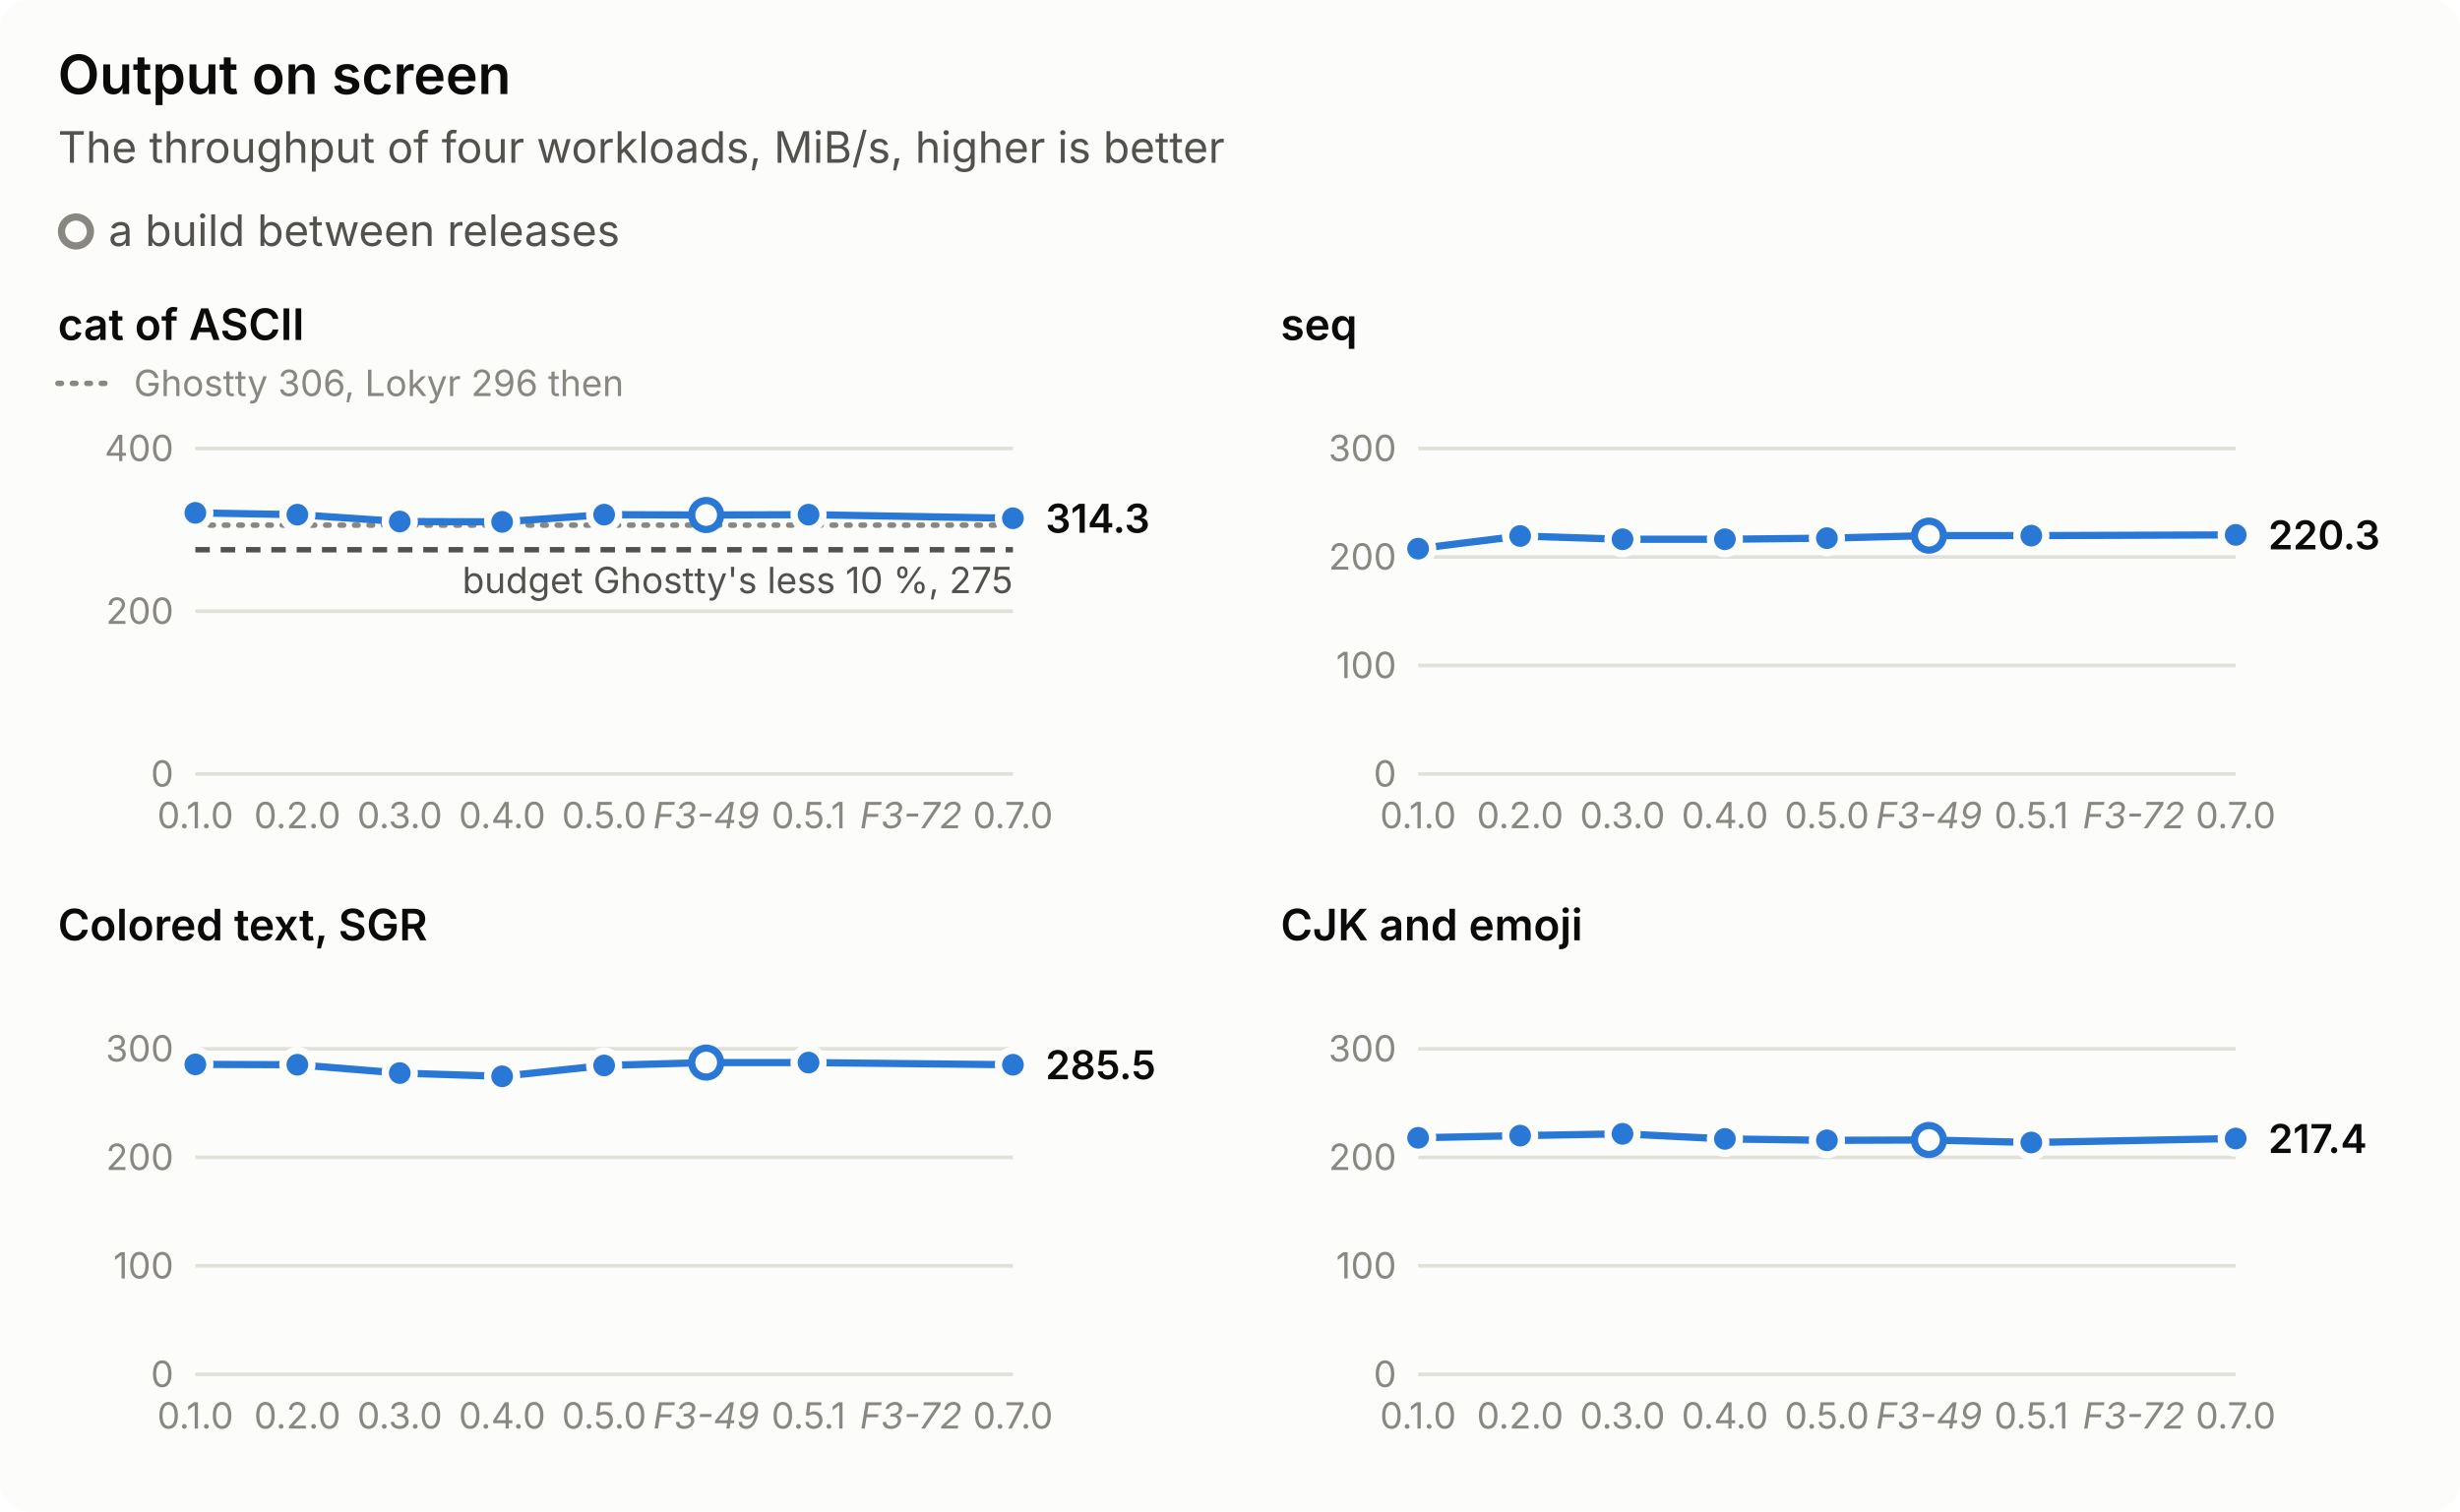
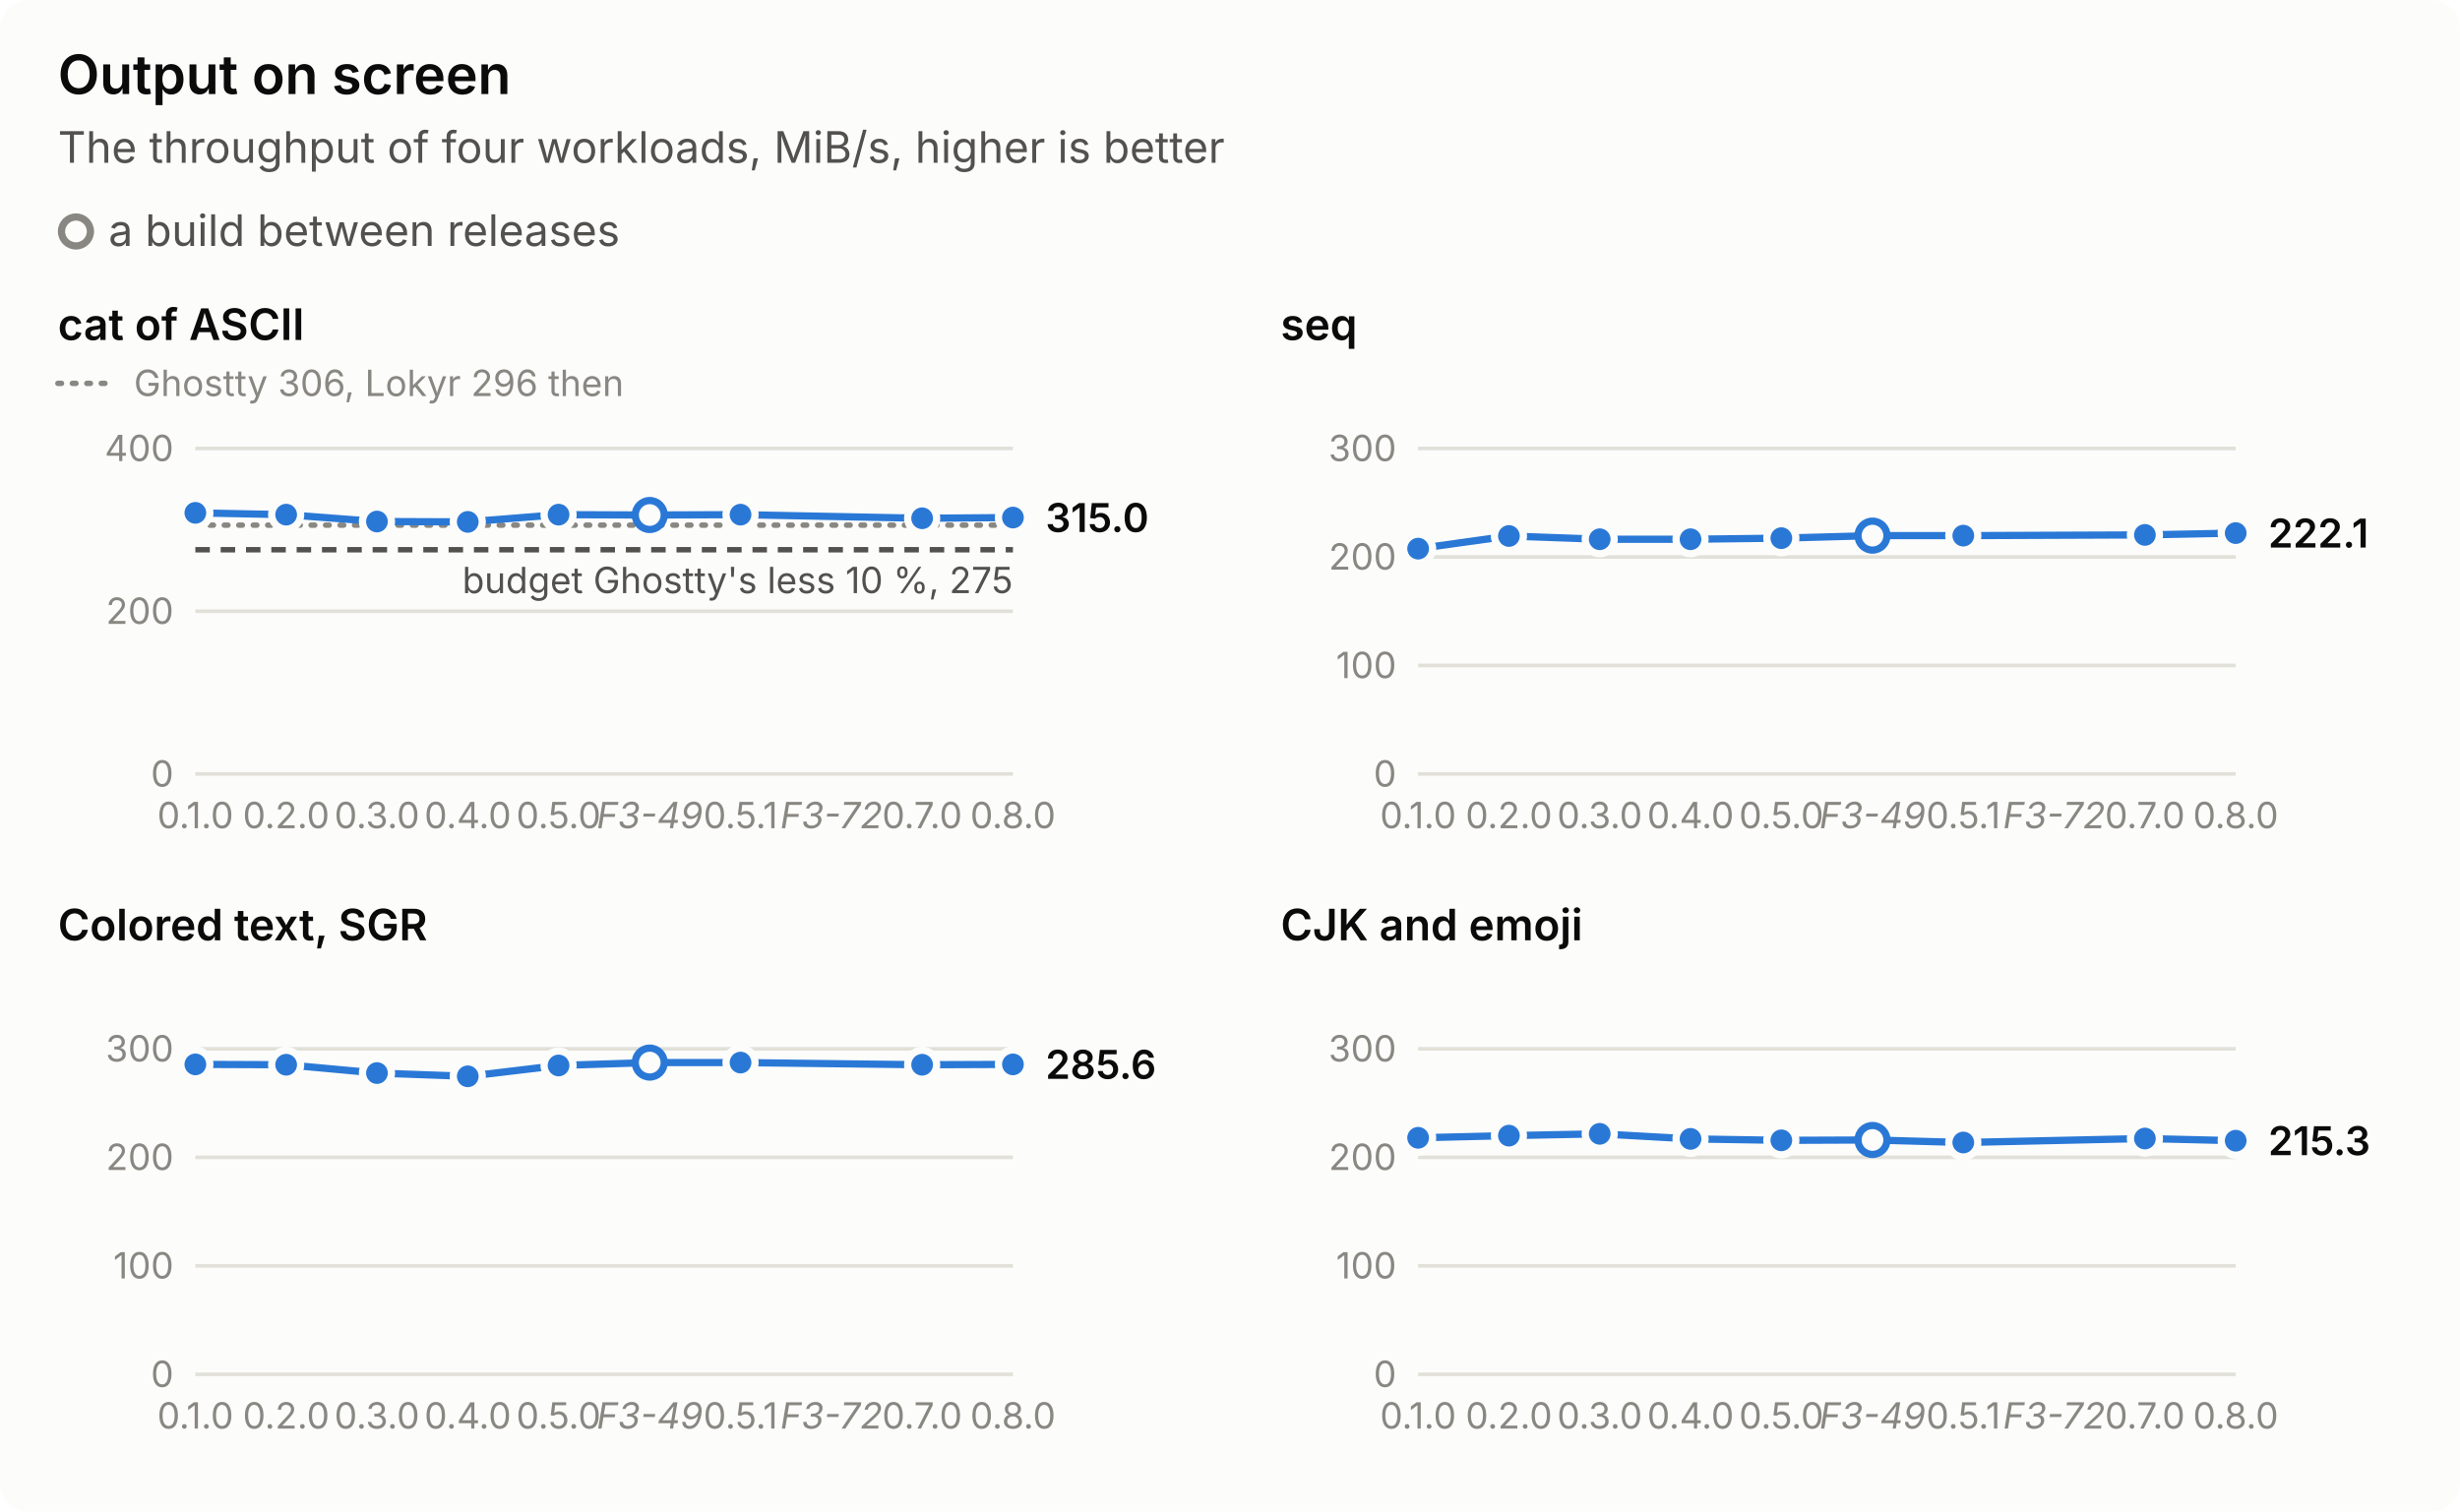
<svg xmlns="http://www.w3.org/2000/svg" width="680" height="418" viewBox="0 0 680 418" role="img" aria-label="Output on screen">
  <style>
  .surface { fill: #fcfcfb; }
  .primary { fill: #0b0b0b; }
  .secondary { fill: #52514e; }
  .muted { fill: #898781; }
  .grid { stroke: #e1e0d9; }
  .base { stroke: #c3c2b7; }
  .accent { fill: #2a78d6; }
  .context { fill: #898781; }
  .accent-line { stroke: #2a78d6; }
  .context-line { stroke: #898781; }
  .second { fill: #eb6834; }
  .second-line { stroke: #eb6834; }
  .ring { stroke: #fcfcfb; }
  .budget { stroke: #52514e; }
  text { font-family: system-ui, -apple-system, "Segoe UI", sans-serif; }
  .tick { font-variant-numeric: tabular-nums; }
  @media (prefers-color-scheme: dark) {
    .surface { fill: #1a1a19; }
    .primary { fill: #f0efec; }
    .secondary { fill: #c3c2b7; }
    .muted { fill: #898781; }
    .grid { stroke: #2c2c2a; }
    .base { stroke: #383835; }
    .accent { fill: #3987e5; }
    .context { fill: #6f6e69; }
    .accent-line { stroke: #3987e5; }
    .context-line { stroke: #6f6e69; }
    .second { fill: #d95926; }
    .second-line { stroke: #d95926; }
    .ring { stroke: #1a1a19; }
    .budget { stroke: #c3c2b7; }
  }
</style>
  <rect class="surface" width="680" height="418" rx="8" />
  <text class="primary" x="16" y="26" font-size="15" font-weight="600">Output on screen</text>
  <text class="secondary" x="16" y="45" font-size="12">The throughput of four workloads, MiB/s, higher is better</text>
  <circle class="surface context-line" cx="21" cy="64" r="4" stroke-width="2" />
  <text class="secondary" x="30" y="68" font-size="12">a build between releases</text>
  <text class="primary" x="16.0" y="94" font-size="12" font-weight="600">cat of ASCII</text>
  <line class="grid" x1="54.0" y1="214.0" x2="280.0" y2="214.0" stroke-width="1" />
  <text class="muted tick" x="48.0" y="217.5" font-size="10" text-anchor="end">0</text>
  <line class="grid" x1="54.0" y1="169.0" x2="280.0" y2="169.0" stroke-width="1" />
  <text class="muted tick" x="48.0" y="172.5" font-size="10" text-anchor="end">200</text>
  <line class="grid" x1="54.0" y1="124.0" x2="280.0" y2="124.0" stroke-width="1" />
  <text class="muted tick" x="48.0" y="127.5" font-size="10" text-anchor="end">400</text>
  <text class="muted" x="54.0" y="229.0" font-size="10" text-anchor="middle">0.1.0</text>
-   <text class="muted" x="82.2" y="229.0" font-size="10" text-anchor="middle">0.2.0</text>
-   <text class="muted" x="110.5" y="229.0" font-size="10" text-anchor="middle">0.3.0</text>
-   <text class="muted" x="138.8" y="229.0" font-size="10" text-anchor="middle">0.4.0</text>
-   <text class="muted" x="167.0" y="229.0" font-size="10" text-anchor="middle">0.5.0</text>
-   <text class="muted" x="195.2" y="229.0" font-size="10" text-anchor="middle" font-style="italic">F3-49</text>
-   <text class="muted" x="223.5" y="229.0" font-size="10" text-anchor="middle">0.5.1</text>
-   <text class="muted" x="251.8" y="229.0" font-size="10" text-anchor="middle" font-style="italic">F3-72</text>
-   <text class="muted" x="280.0" y="229.0" font-size="10" text-anchor="middle">0.7.0</text>
+   <text class="muted" x="79.1" y="229.0" font-size="10" text-anchor="middle">0.2.0</text>
+   <text class="muted" x="104.2" y="229.0" font-size="10" text-anchor="middle">0.3.0</text>
+   <text class="muted" x="129.3" y="229.0" font-size="10" text-anchor="middle">0.4.0</text>
+   <text class="muted" x="154.4" y="229.0" font-size="10" text-anchor="middle">0.5.0</text>
+   <text class="muted" x="179.6" y="229.0" font-size="10" text-anchor="middle" font-style="italic">F3-49</text>
+   <text class="muted" x="204.7" y="229.0" font-size="10" text-anchor="middle">0.5.1</text>
+   <text class="muted" x="229.8" y="229.0" font-size="10" text-anchor="middle" font-style="italic">F3-72</text>
+   <text class="muted" x="254.9" y="229.0" font-size="10" text-anchor="middle">0.7.0</text>
+   <text class="muted" x="280.0" y="229.0" font-size="10" text-anchor="middle">0.8.0</text>
  <line class="budget" x1="54.0" y1="152.0" x2="280.0" y2="152.0" stroke-width="1.5" stroke-dasharray="4 3" />
  <text class="secondary" x="280.0" y="164.0" font-size="10" text-anchor="end">budget Ghostty's less 10 %, 275</text>
  <line class="context-line" x1="54.0" y1="145.2" x2="280.0" y2="145.2" stroke-width="1.5" stroke-dasharray="1 3" stroke-linecap="round" />
  <line class="context-line" x1="16.0" y1="106.0" x2="31.0" y2="106.0" stroke-width="1.5" stroke-dasharray="1 3" stroke-linecap="round" />
  <text class="muted" x="37.0" y="109.5" font-size="10">Ghostty 306, Lokyr 296 then</text>
-   <line class="accent-line" x1="54.0" y1="141.8" x2="82.2" y2="142.3" stroke-width="2" stroke-linecap="round" />
-   <line class="accent-line" x1="82.2" y1="142.3" x2="110.5" y2="144.2" stroke-width="2" stroke-linecap="round" />
-   <line class="accent-line" x1="110.5" y1="144.2" x2="138.8" y2="144.3" stroke-width="2" stroke-linecap="round" />
-   <line class="accent-line" x1="138.8" y1="144.3" x2="167.0" y2="142.3" stroke-width="2" stroke-linecap="round" />
-   <line class="accent-line" x1="167.0" y1="142.3" x2="195.2" y2="142.4" stroke-width="2" stroke-linecap="round" />
-   <line class="accent-line" x1="195.2" y1="142.4" x2="223.5" y2="142.3" stroke-width="2" stroke-linecap="round" />
-   <line class="accent-line" x1="223.5" y1="142.3" x2="280.0" y2="143.3" stroke-width="2" stroke-linecap="round" />
+   <line class="accent-line" x1="54.0" y1="141.8" x2="79.1" y2="142.3" stroke-width="2" stroke-linecap="round" />
+   <line class="accent-line" x1="79.1" y1="142.3" x2="104.2" y2="144.2" stroke-width="2" stroke-linecap="round" />
+   <line class="accent-line" x1="104.2" y1="144.2" x2="129.3" y2="144.3" stroke-width="2" stroke-linecap="round" />
+   <line class="accent-line" x1="129.3" y1="144.3" x2="154.4" y2="142.3" stroke-width="2" stroke-linecap="round" />
+   <line class="accent-line" x1="154.4" y1="142.3" x2="179.6" y2="142.4" stroke-width="2" stroke-linecap="round" />
+   <line class="accent-line" x1="179.6" y1="142.4" x2="204.7" y2="142.3" stroke-width="2" stroke-linecap="round" />
+   <line class="accent-line" x1="204.7" y1="142.3" x2="254.9" y2="143.3" stroke-width="2" stroke-linecap="round" />
+   <line class="accent-line" x1="254.9" y1="143.3" x2="280.0" y2="143.1" stroke-width="2" stroke-linecap="round" />
  <circle class="accent ring" cx="54.0" cy="141.8" r="4" stroke-width="2" />
-   <circle class="accent ring" cx="82.2" cy="142.3" r="4" stroke-width="2" />
-   <circle class="accent ring" cx="110.5" cy="144.2" r="4" stroke-width="2" />
-   <circle class="accent ring" cx="138.8" cy="144.3" r="4" stroke-width="2" />
-   <circle class="accent ring" cx="167.0" cy="142.3" r="4" stroke-width="2" />
-   <circle class="surface accent-line" cx="195.2" cy="142.4" r="4" stroke-width="2" />
-   <circle class="accent ring" cx="223.5" cy="142.3" r="4" stroke-width="2" />
-   <circle class="accent ring" cx="280.0" cy="143.3" r="4" stroke-width="2" />
-   <text class="primary tick" x="289.0" y="147.3" font-size="11" font-weight="600">314.3</text>
+   <circle class="accent ring" cx="79.1" cy="142.3" r="4" stroke-width="2" />
+   <circle class="accent ring" cx="104.2" cy="144.2" r="4" stroke-width="2" />
+   <circle class="accent ring" cx="129.3" cy="144.3" r="4" stroke-width="2" />
+   <circle class="accent ring" cx="154.4" cy="142.3" r="4" stroke-width="2" />
+   <circle class="surface accent-line" cx="179.6" cy="142.4" r="4" stroke-width="2" />
+   <circle class="accent ring" cx="204.7" cy="142.3" r="4" stroke-width="2" />
+   <circle class="accent ring" cx="254.9" cy="143.3" r="4" stroke-width="2" />
+   <circle class="accent ring" cx="280.0" cy="143.1" r="4" stroke-width="2" />
+   <text class="primary tick" x="289.0" y="147.1" font-size="11" font-weight="600">315.0</text>
  <text class="primary" x="354.0" y="94" font-size="12" font-weight="600">seq</text>
  <line class="grid" x1="392.0" y1="214.0" x2="618.0" y2="214.0" stroke-width="1" />
  <text class="muted tick" x="386.0" y="217.5" font-size="10" text-anchor="end">0</text>
  <line class="grid" x1="392.0" y1="184.0" x2="618.0" y2="184.0" stroke-width="1" />
  <text class="muted tick" x="386.0" y="187.5" font-size="10" text-anchor="end">100</text>
  <line class="grid" x1="392.0" y1="154.0" x2="618.0" y2="154.0" stroke-width="1" />
  <text class="muted tick" x="386.0" y="157.5" font-size="10" text-anchor="end">200</text>
  <line class="grid" x1="392.0" y1="124.0" x2="618.0" y2="124.0" stroke-width="1" />
  <text class="muted tick" x="386.0" y="127.5" font-size="10" text-anchor="end">300</text>
  <text class="muted" x="392.0" y="229.0" font-size="10" text-anchor="middle">0.1.0</text>
-   <text class="muted" x="420.2" y="229.0" font-size="10" text-anchor="middle">0.2.0</text>
-   <text class="muted" x="448.5" y="229.0" font-size="10" text-anchor="middle">0.3.0</text>
-   <text class="muted" x="476.8" y="229.0" font-size="10" text-anchor="middle">0.4.0</text>
-   <text class="muted" x="505.0" y="229.0" font-size="10" text-anchor="middle">0.5.0</text>
-   <text class="muted" x="533.2" y="229.0" font-size="10" text-anchor="middle" font-style="italic">F3-49</text>
-   <text class="muted" x="561.5" y="229.0" font-size="10" text-anchor="middle">0.5.1</text>
-   <text class="muted" x="589.8" y="229.0" font-size="10" text-anchor="middle" font-style="italic">F3-72</text>
-   <text class="muted" x="618.0" y="229.0" font-size="10" text-anchor="middle">0.7.0</text>
-   <line class="accent-line" x1="392.0" y1="151.7" x2="420.2" y2="148.2" stroke-width="2" stroke-linecap="round" />
-   <line class="accent-line" x1="420.2" y1="148.2" x2="448.5" y2="149.1" stroke-width="2" stroke-linecap="round" />
-   <line class="accent-line" x1="448.5" y1="149.1" x2="476.8" y2="149.1" stroke-width="2" stroke-linecap="round" />
-   <line class="accent-line" x1="476.8" y1="149.1" x2="505.0" y2="148.8" stroke-width="2" stroke-linecap="round" />
-   <line class="accent-line" x1="505.0" y1="148.8" x2="533.2" y2="148.1" stroke-width="2" stroke-linecap="round" />
-   <line class="accent-line" x1="533.2" y1="148.1" x2="561.5" y2="148.1" stroke-width="2" stroke-linecap="round" />
-   <line class="accent-line" x1="561.5" y1="148.1" x2="618.0" y2="147.9" stroke-width="2" stroke-linecap="round" />
+   <text class="muted" x="417.1" y="229.0" font-size="10" text-anchor="middle">0.2.0</text>
+   <text class="muted" x="442.2" y="229.0" font-size="10" text-anchor="middle">0.3.0</text>
+   <text class="muted" x="467.3" y="229.0" font-size="10" text-anchor="middle">0.4.0</text>
+   <text class="muted" x="492.4" y="229.0" font-size="10" text-anchor="middle">0.5.0</text>
+   <text class="muted" x="517.6" y="229.0" font-size="10" text-anchor="middle" font-style="italic">F3-49</text>
+   <text class="muted" x="542.7" y="229.0" font-size="10" text-anchor="middle">0.5.1</text>
+   <text class="muted" x="567.8" y="229.0" font-size="10" text-anchor="middle" font-style="italic">F3-72</text>
+   <text class="muted" x="592.9" y="229.0" font-size="10" text-anchor="middle">0.7.0</text>
+   <text class="muted" x="618.0" y="229.0" font-size="10" text-anchor="middle">0.8.0</text>
+   <line class="accent-line" x1="392.0" y1="151.7" x2="417.1" y2="148.2" stroke-width="2" stroke-linecap="round" />
+   <line class="accent-line" x1="417.1" y1="148.2" x2="442.2" y2="149.1" stroke-width="2" stroke-linecap="round" />
+   <line class="accent-line" x1="442.2" y1="149.1" x2="467.3" y2="149.1" stroke-width="2" stroke-linecap="round" />
+   <line class="accent-line" x1="467.3" y1="149.1" x2="492.4" y2="148.8" stroke-width="2" stroke-linecap="round" />
+   <line class="accent-line" x1="492.4" y1="148.8" x2="517.6" y2="148.1" stroke-width="2" stroke-linecap="round" />
+   <line class="accent-line" x1="517.6" y1="148.1" x2="542.7" y2="148.1" stroke-width="2" stroke-linecap="round" />
+   <line class="accent-line" x1="542.7" y1="148.1" x2="592.9" y2="147.9" stroke-width="2" stroke-linecap="round" />
+   <line class="accent-line" x1="592.9" y1="147.9" x2="618.0" y2="147.4" stroke-width="2" stroke-linecap="round" />
  <circle class="accent ring" cx="392.0" cy="151.7" r="4" stroke-width="2" />
-   <circle class="accent ring" cx="420.2" cy="148.2" r="4" stroke-width="2" />
-   <circle class="accent ring" cx="448.5" cy="149.1" r="4" stroke-width="2" />
-   <circle class="accent ring" cx="476.8" cy="149.1" r="4" stroke-width="2" />
-   <circle class="accent ring" cx="505.0" cy="148.8" r="4" stroke-width="2" />
-   <circle class="surface accent-line" cx="533.2" cy="148.1" r="4" stroke-width="2" />
-   <circle class="accent ring" cx="561.5" cy="148.1" r="4" stroke-width="2" />
-   <circle class="accent ring" cx="618.0" cy="147.9" r="4" stroke-width="2" />
-   <text class="primary tick" x="627.0" y="151.9" font-size="11" font-weight="600">220.3</text>
+   <circle class="accent ring" cx="417.1" cy="148.2" r="4" stroke-width="2" />
+   <circle class="accent ring" cx="442.2" cy="149.1" r="4" stroke-width="2" />
+   <circle class="accent ring" cx="467.3" cy="149.1" r="4" stroke-width="2" />
+   <circle class="accent ring" cx="492.4" cy="148.8" r="4" stroke-width="2" />
+   <circle class="surface accent-line" cx="517.6" cy="148.1" r="4" stroke-width="2" />
+   <circle class="accent ring" cx="542.7" cy="148.1" r="4" stroke-width="2" />
+   <circle class="accent ring" cx="592.9" cy="147.9" r="4" stroke-width="2" />
+   <circle class="accent ring" cx="618.0" cy="147.4" r="4" stroke-width="2" />
+   <text class="primary tick" x="627.0" y="151.4" font-size="11" font-weight="600">222.1</text>
  <text class="primary" x="16.0" y="260" font-size="12" font-weight="600">Colored text, SGR</text>
  <line class="grid" x1="54.0" y1="380.0" x2="280.0" y2="380.0" stroke-width="1" />
  <text class="muted tick" x="48.0" y="383.5" font-size="10" text-anchor="end">0</text>
  <line class="grid" x1="54.0" y1="350.0" x2="280.0" y2="350.0" stroke-width="1" />
  <text class="muted tick" x="48.0" y="353.5" font-size="10" text-anchor="end">100</text>
  <line class="grid" x1="54.0" y1="320.0" x2="280.0" y2="320.0" stroke-width="1" />
  <text class="muted tick" x="48.0" y="323.5" font-size="10" text-anchor="end">200</text>
  <line class="grid" x1="54.0" y1="290.0" x2="280.0" y2="290.0" stroke-width="1" />
  <text class="muted tick" x="48.0" y="293.5" font-size="10" text-anchor="end">300</text>
  <text class="muted" x="54.0" y="395.0" font-size="10" text-anchor="middle">0.1.0</text>
-   <text class="muted" x="82.2" y="395.0" font-size="10" text-anchor="middle">0.2.0</text>
-   <text class="muted" x="110.5" y="395.0" font-size="10" text-anchor="middle">0.3.0</text>
-   <text class="muted" x="138.8" y="395.0" font-size="10" text-anchor="middle">0.4.0</text>
-   <text class="muted" x="167.0" y="395.0" font-size="10" text-anchor="middle">0.5.0</text>
-   <text class="muted" x="195.2" y="395.0" font-size="10" text-anchor="middle" font-style="italic">F3-49</text>
-   <text class="muted" x="223.5" y="395.0" font-size="10" text-anchor="middle">0.5.1</text>
-   <text class="muted" x="251.8" y="395.0" font-size="10" text-anchor="middle" font-style="italic">F3-72</text>
-   <text class="muted" x="280.0" y="395.0" font-size="10" text-anchor="middle">0.7.0</text>
-   <line class="accent-line" x1="54.0" y1="294.3" x2="82.2" y2="294.4" stroke-width="2" stroke-linecap="round" />
-   <line class="accent-line" x1="82.2" y1="294.4" x2="110.5" y2="296.7" stroke-width="2" stroke-linecap="round" />
-   <line class="accent-line" x1="110.5" y1="296.7" x2="138.8" y2="297.6" stroke-width="2" stroke-linecap="round" />
-   <line class="accent-line" x1="138.8" y1="297.6" x2="167.0" y2="294.6" stroke-width="2" stroke-linecap="round" />
-   <line class="accent-line" x1="167.0" y1="294.6" x2="195.2" y2="293.8" stroke-width="2" stroke-linecap="round" />
-   <line class="accent-line" x1="195.2" y1="293.8" x2="223.5" y2="293.8" stroke-width="2" stroke-linecap="round" />
-   <line class="accent-line" x1="223.5" y1="293.8" x2="280.0" y2="294.4" stroke-width="2" stroke-linecap="round" />
+   <text class="muted" x="79.1" y="395.0" font-size="10" text-anchor="middle">0.2.0</text>
+   <text class="muted" x="104.2" y="395.0" font-size="10" text-anchor="middle">0.3.0</text>
+   <text class="muted" x="129.3" y="395.0" font-size="10" text-anchor="middle">0.4.0</text>
+   <text class="muted" x="154.4" y="395.0" font-size="10" text-anchor="middle">0.5.0</text>
+   <text class="muted" x="179.6" y="395.0" font-size="10" text-anchor="middle" font-style="italic">F3-49</text>
+   <text class="muted" x="204.7" y="395.0" font-size="10" text-anchor="middle">0.5.1</text>
+   <text class="muted" x="229.8" y="395.0" font-size="10" text-anchor="middle" font-style="italic">F3-72</text>
+   <text class="muted" x="254.9" y="395.0" font-size="10" text-anchor="middle">0.7.0</text>
+   <text class="muted" x="280.0" y="395.0" font-size="10" text-anchor="middle">0.8.0</text>
+   <line class="accent-line" x1="54.0" y1="294.3" x2="79.1" y2="294.4" stroke-width="2" stroke-linecap="round" />
+   <line class="accent-line" x1="79.1" y1="294.4" x2="104.2" y2="296.7" stroke-width="2" stroke-linecap="round" />
+   <line class="accent-line" x1="104.2" y1="296.7" x2="129.3" y2="297.6" stroke-width="2" stroke-linecap="round" />
+   <line class="accent-line" x1="129.3" y1="297.6" x2="154.4" y2="294.6" stroke-width="2" stroke-linecap="round" />
+   <line class="accent-line" x1="154.4" y1="294.6" x2="179.6" y2="293.8" stroke-width="2" stroke-linecap="round" />
+   <line class="accent-line" x1="179.6" y1="293.8" x2="204.7" y2="293.8" stroke-width="2" stroke-linecap="round" />
+   <line class="accent-line" x1="204.7" y1="293.8" x2="254.9" y2="294.4" stroke-width="2" stroke-linecap="round" />
+   <line class="accent-line" x1="254.9" y1="294.4" x2="280.0" y2="294.3" stroke-width="2" stroke-linecap="round" />
  <circle class="accent ring" cx="54.0" cy="294.3" r="4" stroke-width="2" />
-   <circle class="accent ring" cx="82.2" cy="294.4" r="4" stroke-width="2" />
-   <circle class="accent ring" cx="110.5" cy="296.7" r="4" stroke-width="2" />
-   <circle class="accent ring" cx="138.8" cy="297.6" r="4" stroke-width="2" />
-   <circle class="accent ring" cx="167.0" cy="294.6" r="4" stroke-width="2" />
-   <circle class="surface accent-line" cx="195.2" cy="293.8" r="4" stroke-width="2" />
-   <circle class="accent ring" cx="223.5" cy="293.8" r="4" stroke-width="2" />
-   <circle class="accent ring" cx="280.0" cy="294.4" r="4" stroke-width="2" />
-   <text class="primary tick" x="289.0" y="298.4" font-size="11" font-weight="600">285.5</text>
+   <circle class="accent ring" cx="79.1" cy="294.4" r="4" stroke-width="2" />
+   <circle class="accent ring" cx="104.2" cy="296.7" r="4" stroke-width="2" />
+   <circle class="accent ring" cx="129.3" cy="297.6" r="4" stroke-width="2" />
+   <circle class="accent ring" cx="154.4" cy="294.6" r="4" stroke-width="2" />
+   <circle class="surface accent-line" cx="179.6" cy="293.8" r="4" stroke-width="2" />
+   <circle class="accent ring" cx="204.7" cy="293.8" r="4" stroke-width="2" />
+   <circle class="accent ring" cx="254.9" cy="294.4" r="4" stroke-width="2" />
+   <circle class="accent ring" cx="280.0" cy="294.3" r="4" stroke-width="2" />
+   <text class="primary tick" x="289.0" y="298.3" font-size="11" font-weight="600">285.6</text>
  <text class="primary" x="354.0" y="260" font-size="12" font-weight="600">CJK and emoji</text>
  <line class="grid" x1="392.0" y1="380.0" x2="618.0" y2="380.0" stroke-width="1" />
  <text class="muted tick" x="386.0" y="383.5" font-size="10" text-anchor="end">0</text>
  <line class="grid" x1="392.0" y1="350.0" x2="618.0" y2="350.0" stroke-width="1" />
  <text class="muted tick" x="386.0" y="353.5" font-size="10" text-anchor="end">100</text>
  <line class="grid" x1="392.0" y1="320.0" x2="618.0" y2="320.0" stroke-width="1" />
  <text class="muted tick" x="386.0" y="323.5" font-size="10" text-anchor="end">200</text>
  <line class="grid" x1="392.0" y1="290.0" x2="618.0" y2="290.0" stroke-width="1" />
  <text class="muted tick" x="386.0" y="293.5" font-size="10" text-anchor="end">300</text>
  <text class="muted" x="392.0" y="395.0" font-size="10" text-anchor="middle">0.1.0</text>
-   <text class="muted" x="420.2" y="395.0" font-size="10" text-anchor="middle">0.2.0</text>
-   <text class="muted" x="448.5" y="395.0" font-size="10" text-anchor="middle">0.3.0</text>
-   <text class="muted" x="476.8" y="395.0" font-size="10" text-anchor="middle">0.4.0</text>
-   <text class="muted" x="505.0" y="395.0" font-size="10" text-anchor="middle">0.5.0</text>
-   <text class="muted" x="533.2" y="395.0" font-size="10" text-anchor="middle" font-style="italic">F3-49</text>
-   <text class="muted" x="561.5" y="395.0" font-size="10" text-anchor="middle">0.5.1</text>
-   <text class="muted" x="589.8" y="395.0" font-size="10" text-anchor="middle" font-style="italic">F3-72</text>
-   <text class="muted" x="618.0" y="395.0" font-size="10" text-anchor="middle">0.7.0</text>
-   <line class="accent-line" x1="392.0" y1="314.6" x2="420.2" y2="314.0" stroke-width="2" stroke-linecap="round" />
-   <line class="accent-line" x1="420.2" y1="314.0" x2="448.5" y2="313.5" stroke-width="2" stroke-linecap="round" />
-   <line class="accent-line" x1="448.5" y1="313.5" x2="476.8" y2="314.9" stroke-width="2" stroke-linecap="round" />
-   <line class="accent-line" x1="476.8" y1="314.9" x2="505.0" y2="315.3" stroke-width="2" stroke-linecap="round" />
-   <line class="accent-line" x1="505.0" y1="315.3" x2="533.2" y2="315.2" stroke-width="2" stroke-linecap="round" />
-   <line class="accent-line" x1="533.2" y1="315.2" x2="561.5" y2="315.9" stroke-width="2" stroke-linecap="round" />
-   <line class="accent-line" x1="561.5" y1="315.9" x2="618.0" y2="314.8" stroke-width="2" stroke-linecap="round" />
+   <text class="muted" x="417.1" y="395.0" font-size="10" text-anchor="middle">0.2.0</text>
+   <text class="muted" x="442.2" y="395.0" font-size="10" text-anchor="middle">0.3.0</text>
+   <text class="muted" x="467.3" y="395.0" font-size="10" text-anchor="middle">0.4.0</text>
+   <text class="muted" x="492.4" y="395.0" font-size="10" text-anchor="middle">0.5.0</text>
+   <text class="muted" x="517.6" y="395.0" font-size="10" text-anchor="middle" font-style="italic">F3-49</text>
+   <text class="muted" x="542.7" y="395.0" font-size="10" text-anchor="middle">0.5.1</text>
+   <text class="muted" x="567.8" y="395.0" font-size="10" text-anchor="middle" font-style="italic">F3-72</text>
+   <text class="muted" x="592.9" y="395.0" font-size="10" text-anchor="middle">0.7.0</text>
+   <text class="muted" x="618.0" y="395.0" font-size="10" text-anchor="middle">0.8.0</text>
+   <line class="accent-line" x1="392.0" y1="314.6" x2="417.1" y2="314.0" stroke-width="2" stroke-linecap="round" />
+   <line class="accent-line" x1="417.1" y1="314.0" x2="442.2" y2="313.5" stroke-width="2" stroke-linecap="round" />
+   <line class="accent-line" x1="442.2" y1="313.5" x2="467.3" y2="314.9" stroke-width="2" stroke-linecap="round" />
+   <line class="accent-line" x1="467.3" y1="314.9" x2="492.4" y2="315.3" stroke-width="2" stroke-linecap="round" />
+   <line class="accent-line" x1="492.4" y1="315.3" x2="517.6" y2="315.2" stroke-width="2" stroke-linecap="round" />
+   <line class="accent-line" x1="517.6" y1="315.2" x2="542.7" y2="315.9" stroke-width="2" stroke-linecap="round" />
+   <line class="accent-line" x1="542.7" y1="315.9" x2="592.9" y2="314.8" stroke-width="2" stroke-linecap="round" />
+   <line class="accent-line" x1="592.9" y1="314.8" x2="618.0" y2="315.4" stroke-width="2" stroke-linecap="round" />
  <circle class="accent ring" cx="392.0" cy="314.6" r="4" stroke-width="2" />
-   <circle class="accent ring" cx="420.2" cy="314.0" r="4" stroke-width="2" />
-   <circle class="accent ring" cx="448.5" cy="313.5" r="4" stroke-width="2" />
-   <circle class="accent ring" cx="476.8" cy="314.9" r="4" stroke-width="2" />
-   <circle class="accent ring" cx="505.0" cy="315.3" r="4" stroke-width="2" />
-   <circle class="surface accent-line" cx="533.2" cy="315.2" r="4" stroke-width="2" />
-   <circle class="accent ring" cx="561.5" cy="315.9" r="4" stroke-width="2" />
-   <circle class="accent ring" cx="618.0" cy="314.8" r="4" stroke-width="2" />
-   <text class="primary tick" x="627.0" y="318.8" font-size="11" font-weight="600">217.4</text>
+   <circle class="accent ring" cx="417.1" cy="314.0" r="4" stroke-width="2" />
+   <circle class="accent ring" cx="442.2" cy="313.5" r="4" stroke-width="2" />
+   <circle class="accent ring" cx="467.3" cy="314.9" r="4" stroke-width="2" />
+   <circle class="accent ring" cx="492.4" cy="315.3" r="4" stroke-width="2" />
+   <circle class="surface accent-line" cx="517.6" cy="315.2" r="4" stroke-width="2" />
+   <circle class="accent ring" cx="542.7" cy="315.9" r="4" stroke-width="2" />
+   <circle class="accent ring" cx="592.9" cy="314.8" r="4" stroke-width="2" />
+   <circle class="accent ring" cx="618.0" cy="315.4" r="4" stroke-width="2" />
+   <text class="primary tick" x="627.0" y="319.4" font-size="11" font-weight="600">215.3</text>
</svg>
